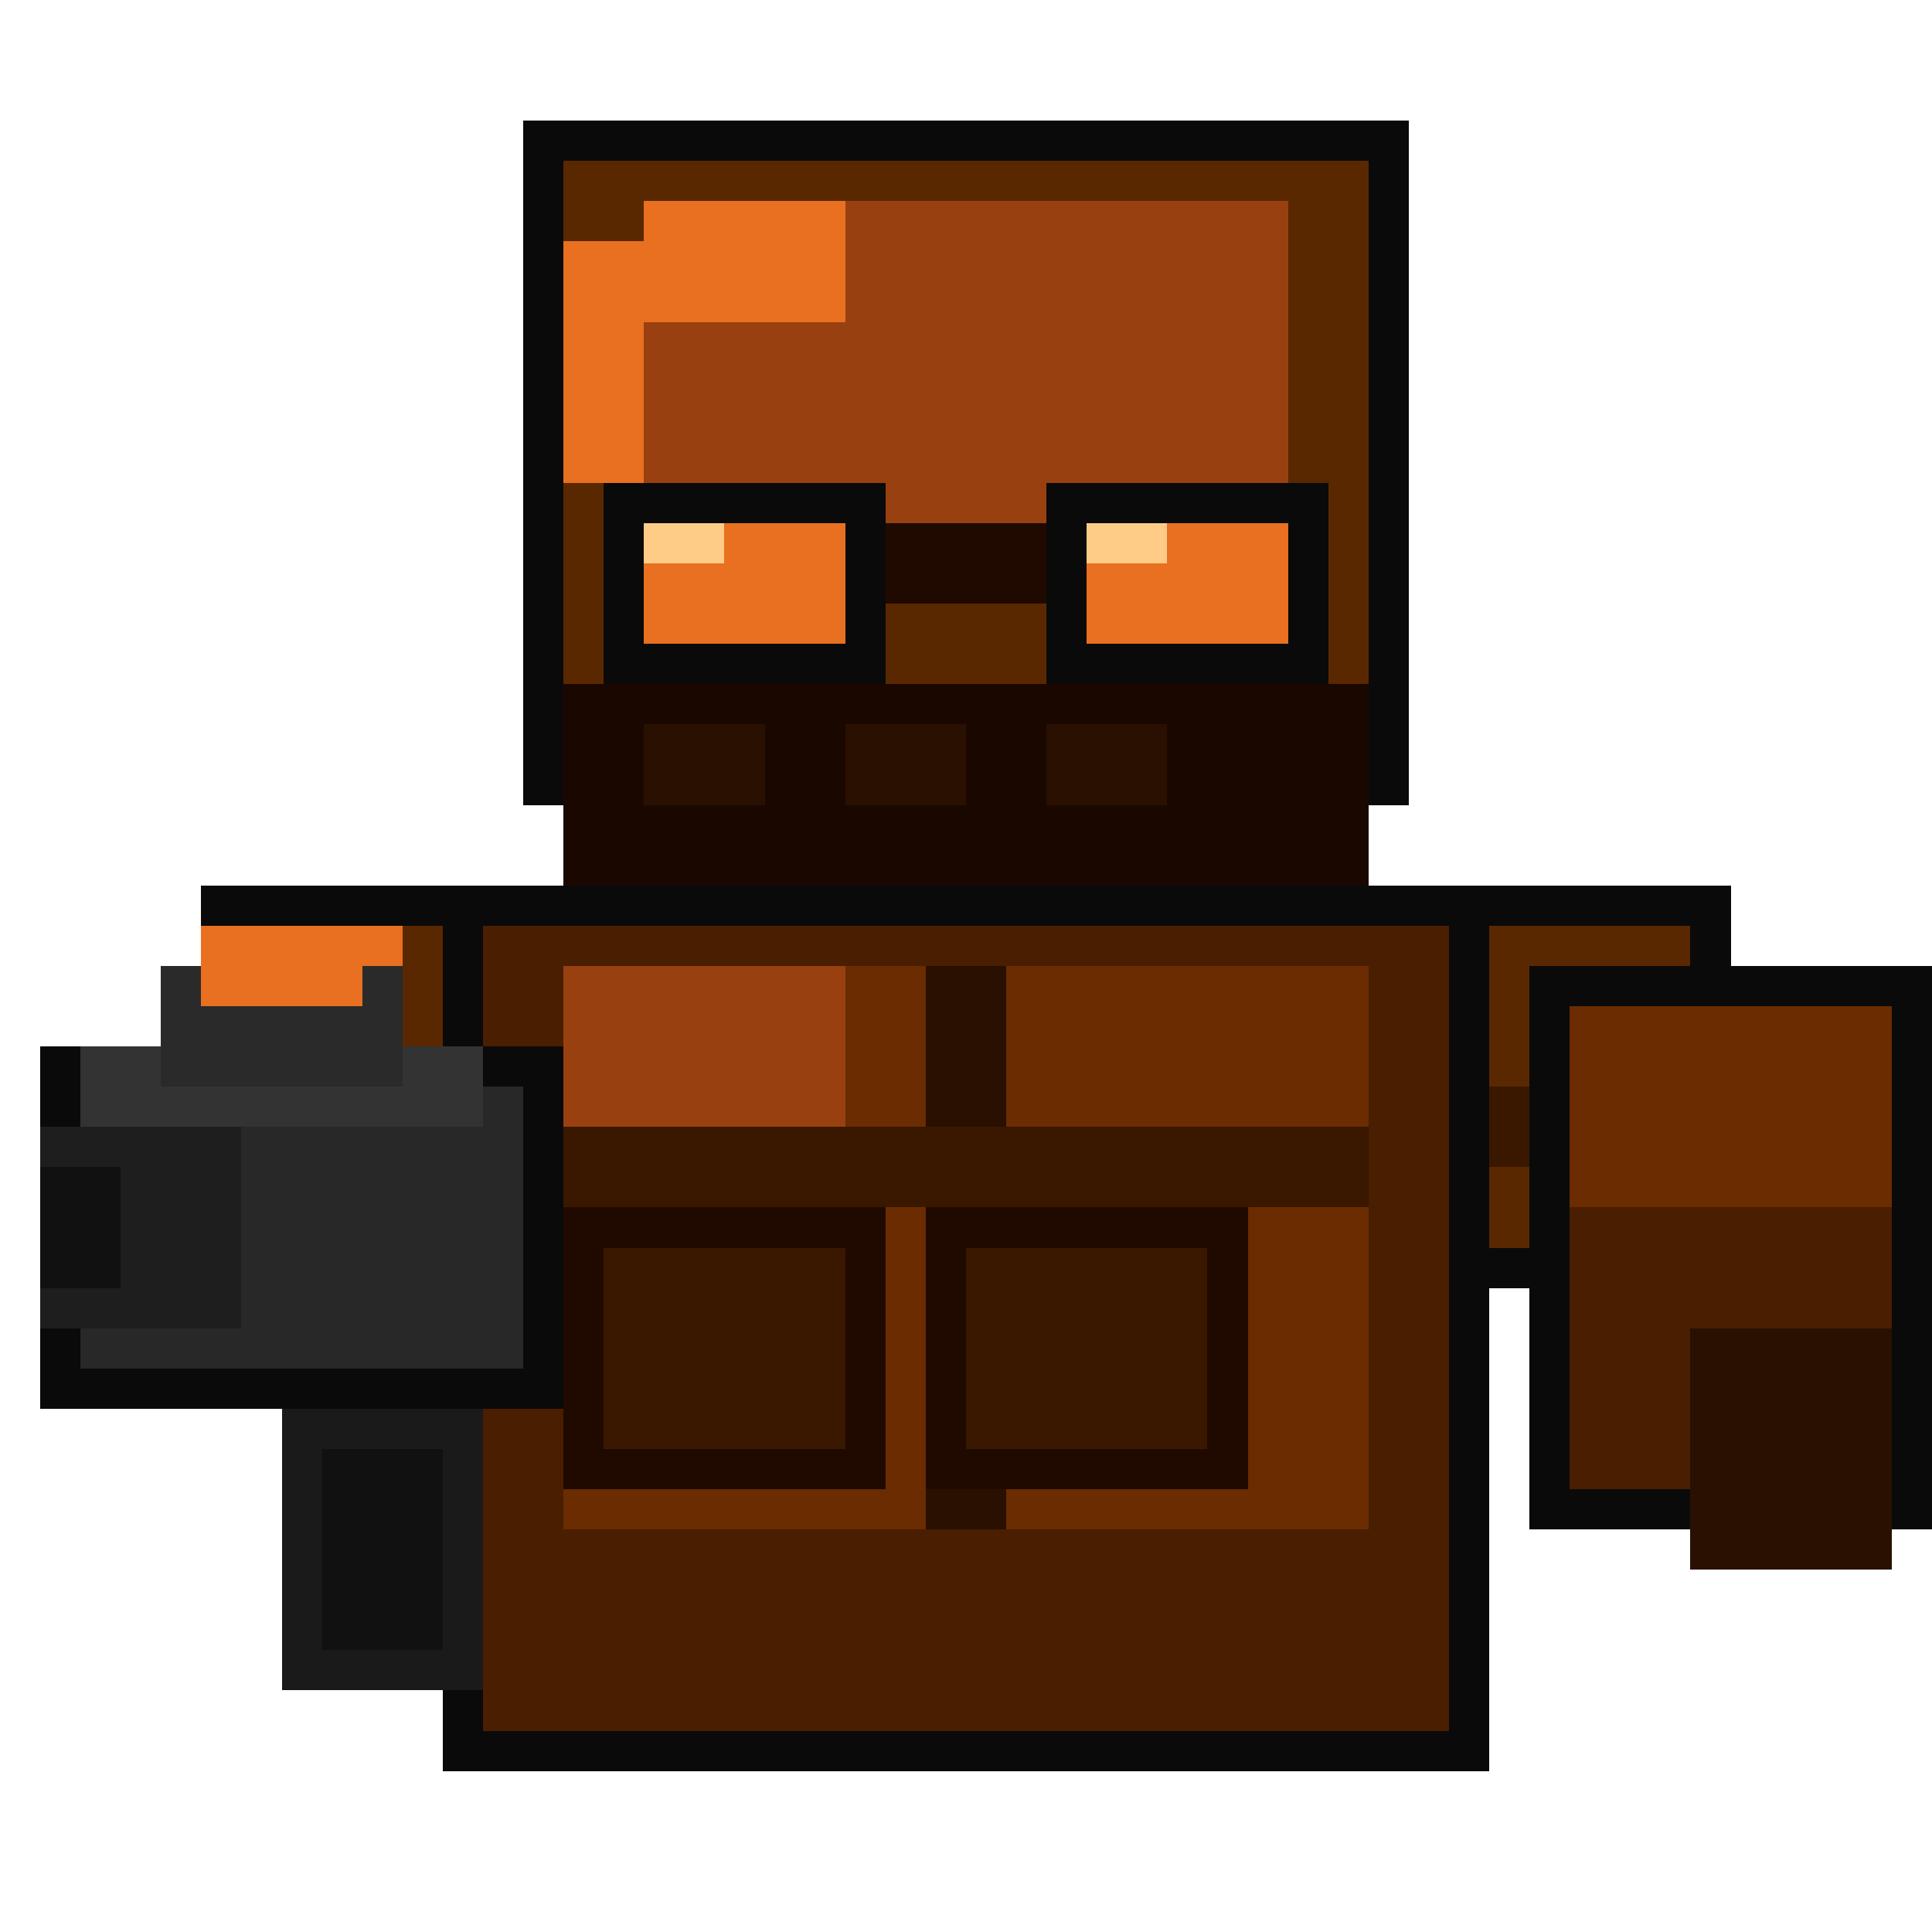
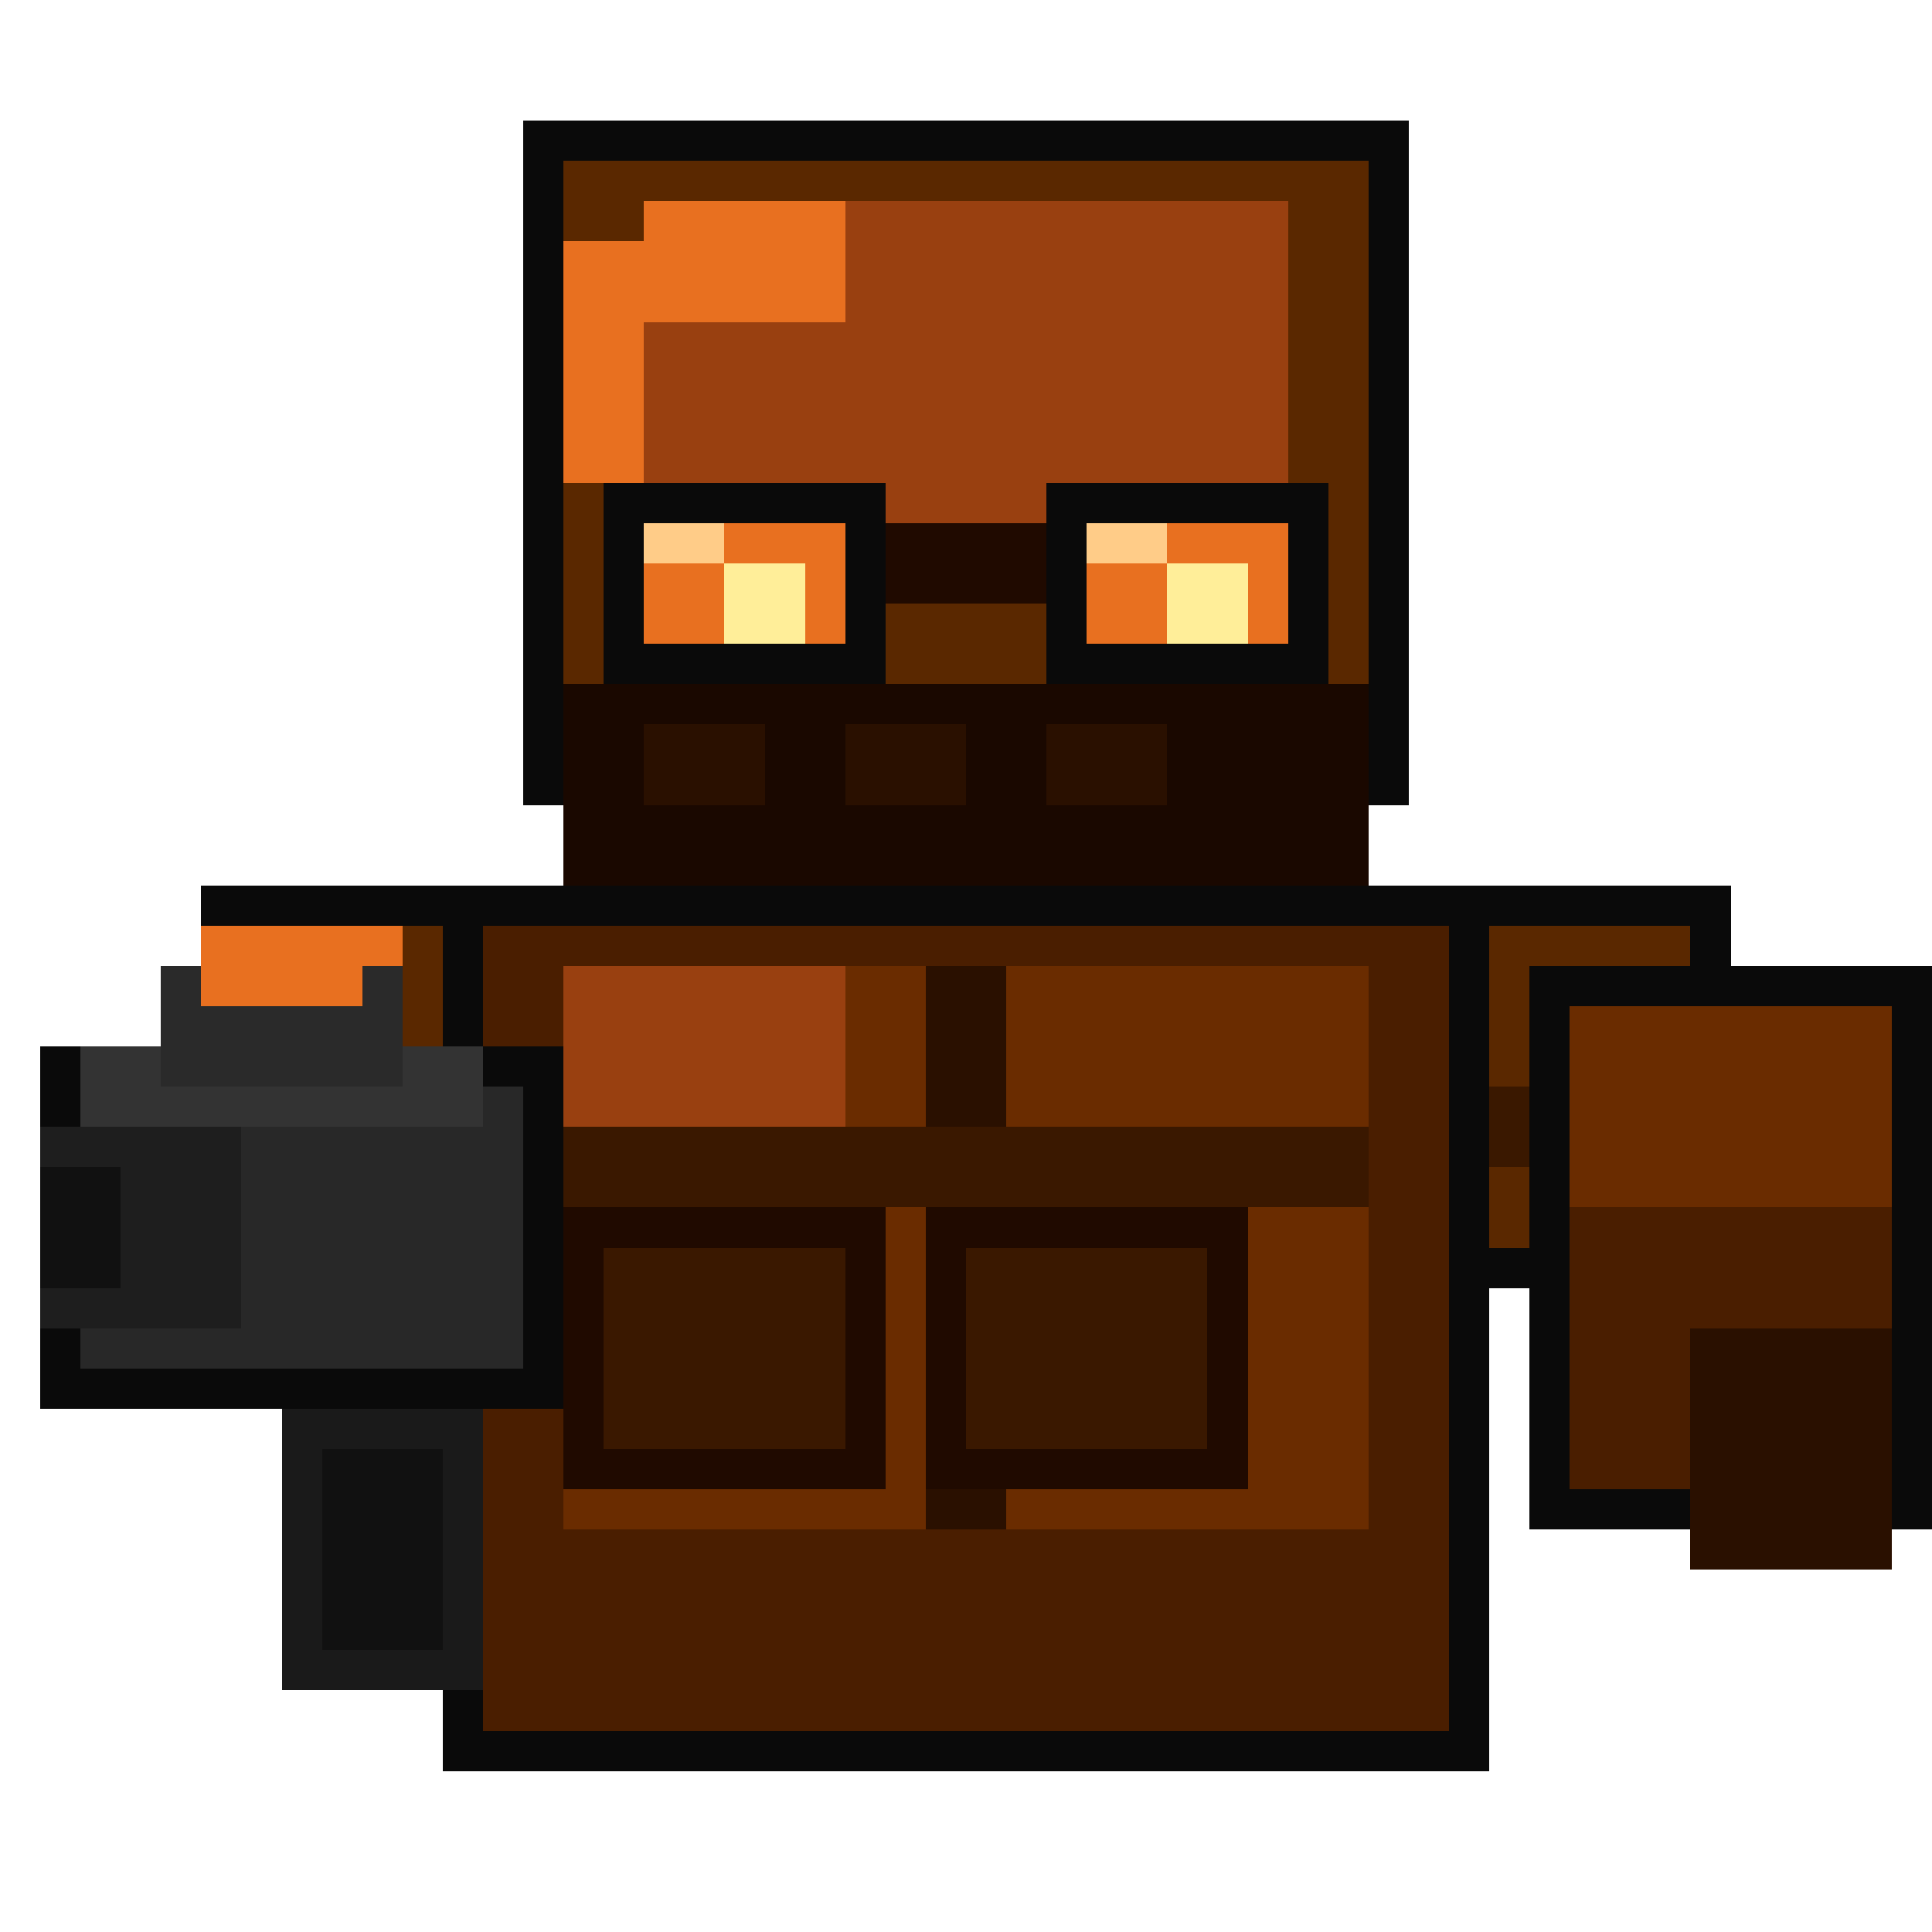
<svg xmlns="http://www.w3.org/2000/svg" viewBox="0 0 48 48" shape-rendering="crispEdges" width="48" height="48">
  <rect x="13" y="3" width="22" height="17" fill="#0A0A0A" />
  <rect x="14" y="4" width="20" height="15" fill="#5A2800" />
  <rect x="16" y="5" width="16" height="8" fill="#994010" />
  <rect x="16" y="5" width="5" height="3" fill="#E87020" />
  <rect x="14" y="6" width="2" height="6" fill="#E87020" />
  <rect x="15" y="12" width="7" height="5" fill="#0A0A0A" />
  <rect x="26" y="12" width="7" height="5" fill="#0A0A0A" />
  <rect x="16" y="13" width="5" height="3" fill="#E87020" />
  <rect x="27" y="13" width="5" height="3" fill="#E87020" />
  <rect x="16" y="13" width="2" height="1" fill="#FFCC88" />
  <rect x="27" y="13" width="2" height="1" fill="#FFCC88" />
+   <rect x="18" y="14" width="2" height="2" fill="#FFEE99" />
+   <rect x="29" y="14" width="2" height="2" fill="#FFEE99" />
  <rect x="22" y="13" width="4" height="2" fill="#200A00" />
  <rect x="14" y="17" width="20" height="4" fill="#1A0800" />
  <rect x="16" y="18" width="3" height="2" fill="#2A1000" />
  <rect x="21" y="18" width="3" height="2" fill="#2A1000" />
  <rect x="26" y="18" width="3" height="2" fill="#2A1000" />
  <rect x="14" y="20" width="20" height="2" fill="#1A0800" />
  <rect x="20" y="22" width="8" height="4" fill="#200A00" />
  <rect x="5" y="22" width="12" height="10" fill="#0A0A0A" />
  <rect x="6" y="23" width="10" height="8" fill="#5A2800" />
  <rect x="6" y="23" width="4" height="4" fill="#E87020" />
  <rect x="6" y="27" width="10" height="2" fill="#3A1800" />
  <rect x="31" y="22" width="12" height="10" fill="#0A0A0A" />
  <rect x="32" y="23" width="10" height="8" fill="#5A2800" />
  <rect x="32" y="23" width="4" height="4" fill="#C05010" />
  <rect x="32" y="27" width="10" height="2" fill="#3A1800" />
  <rect x="11" y="22" width="26" height="22" fill="#0A0A0A" />
  <rect x="12" y="23" width="24" height="20" fill="#4A1E00" />
  <rect x="14" y="24" width="20" height="14" fill="#6A2C00" />
  <rect x="23" y="24" width="2" height="14" fill="#2A1000" />
  <rect x="14" y="24" width="7" height="4" fill="#994010" />
  <rect x="14" y="30" width="8" height="7" fill="#200A00" />
  <rect x="15" y="31" width="6" height="5" fill="#3A1800" />
  <rect x="23" y="30" width="8" height="7" fill="#200A00" />
  <rect x="24" y="31" width="6" height="5" fill="#3A1800" />
  <rect x="14" y="28" width="20" height="2" fill="#3A1800" />
  <rect x="1" y="26" width="13" height="9" fill="#0A0A0A" />
  <rect x="2" y="27" width="11" height="7" fill="#282828" />
  <rect x="1" y="28" width="5" height="5" fill="#1E1E1E" />
  <rect x="1" y="29" width="2" height="3" fill="#111" />
  <rect x="7" y="35" width="5" height="7" fill="#1A1A1A" />
  <rect x="8" y="36" width="3" height="5" fill="#111" />
  <rect x="2" y="26" width="10" height="2" fill="#333" />
  <rect x="4" y="24" width="6" height="3" fill="#2A2A2A" />
  <rect x="5" y="23" width="4" height="2" fill="#E87020" />
  <rect x="38" y="24" width="10" height="14" fill="#0A0A0A" />
  <rect x="39" y="25" width="8" height="12" fill="#4A1E00" />
  <rect x="39" y="25" width="8" height="5" fill="#6A2C00" />
  <rect x="42" y="33" width="5" height="6" fill="#2A1000" />
</svg>
